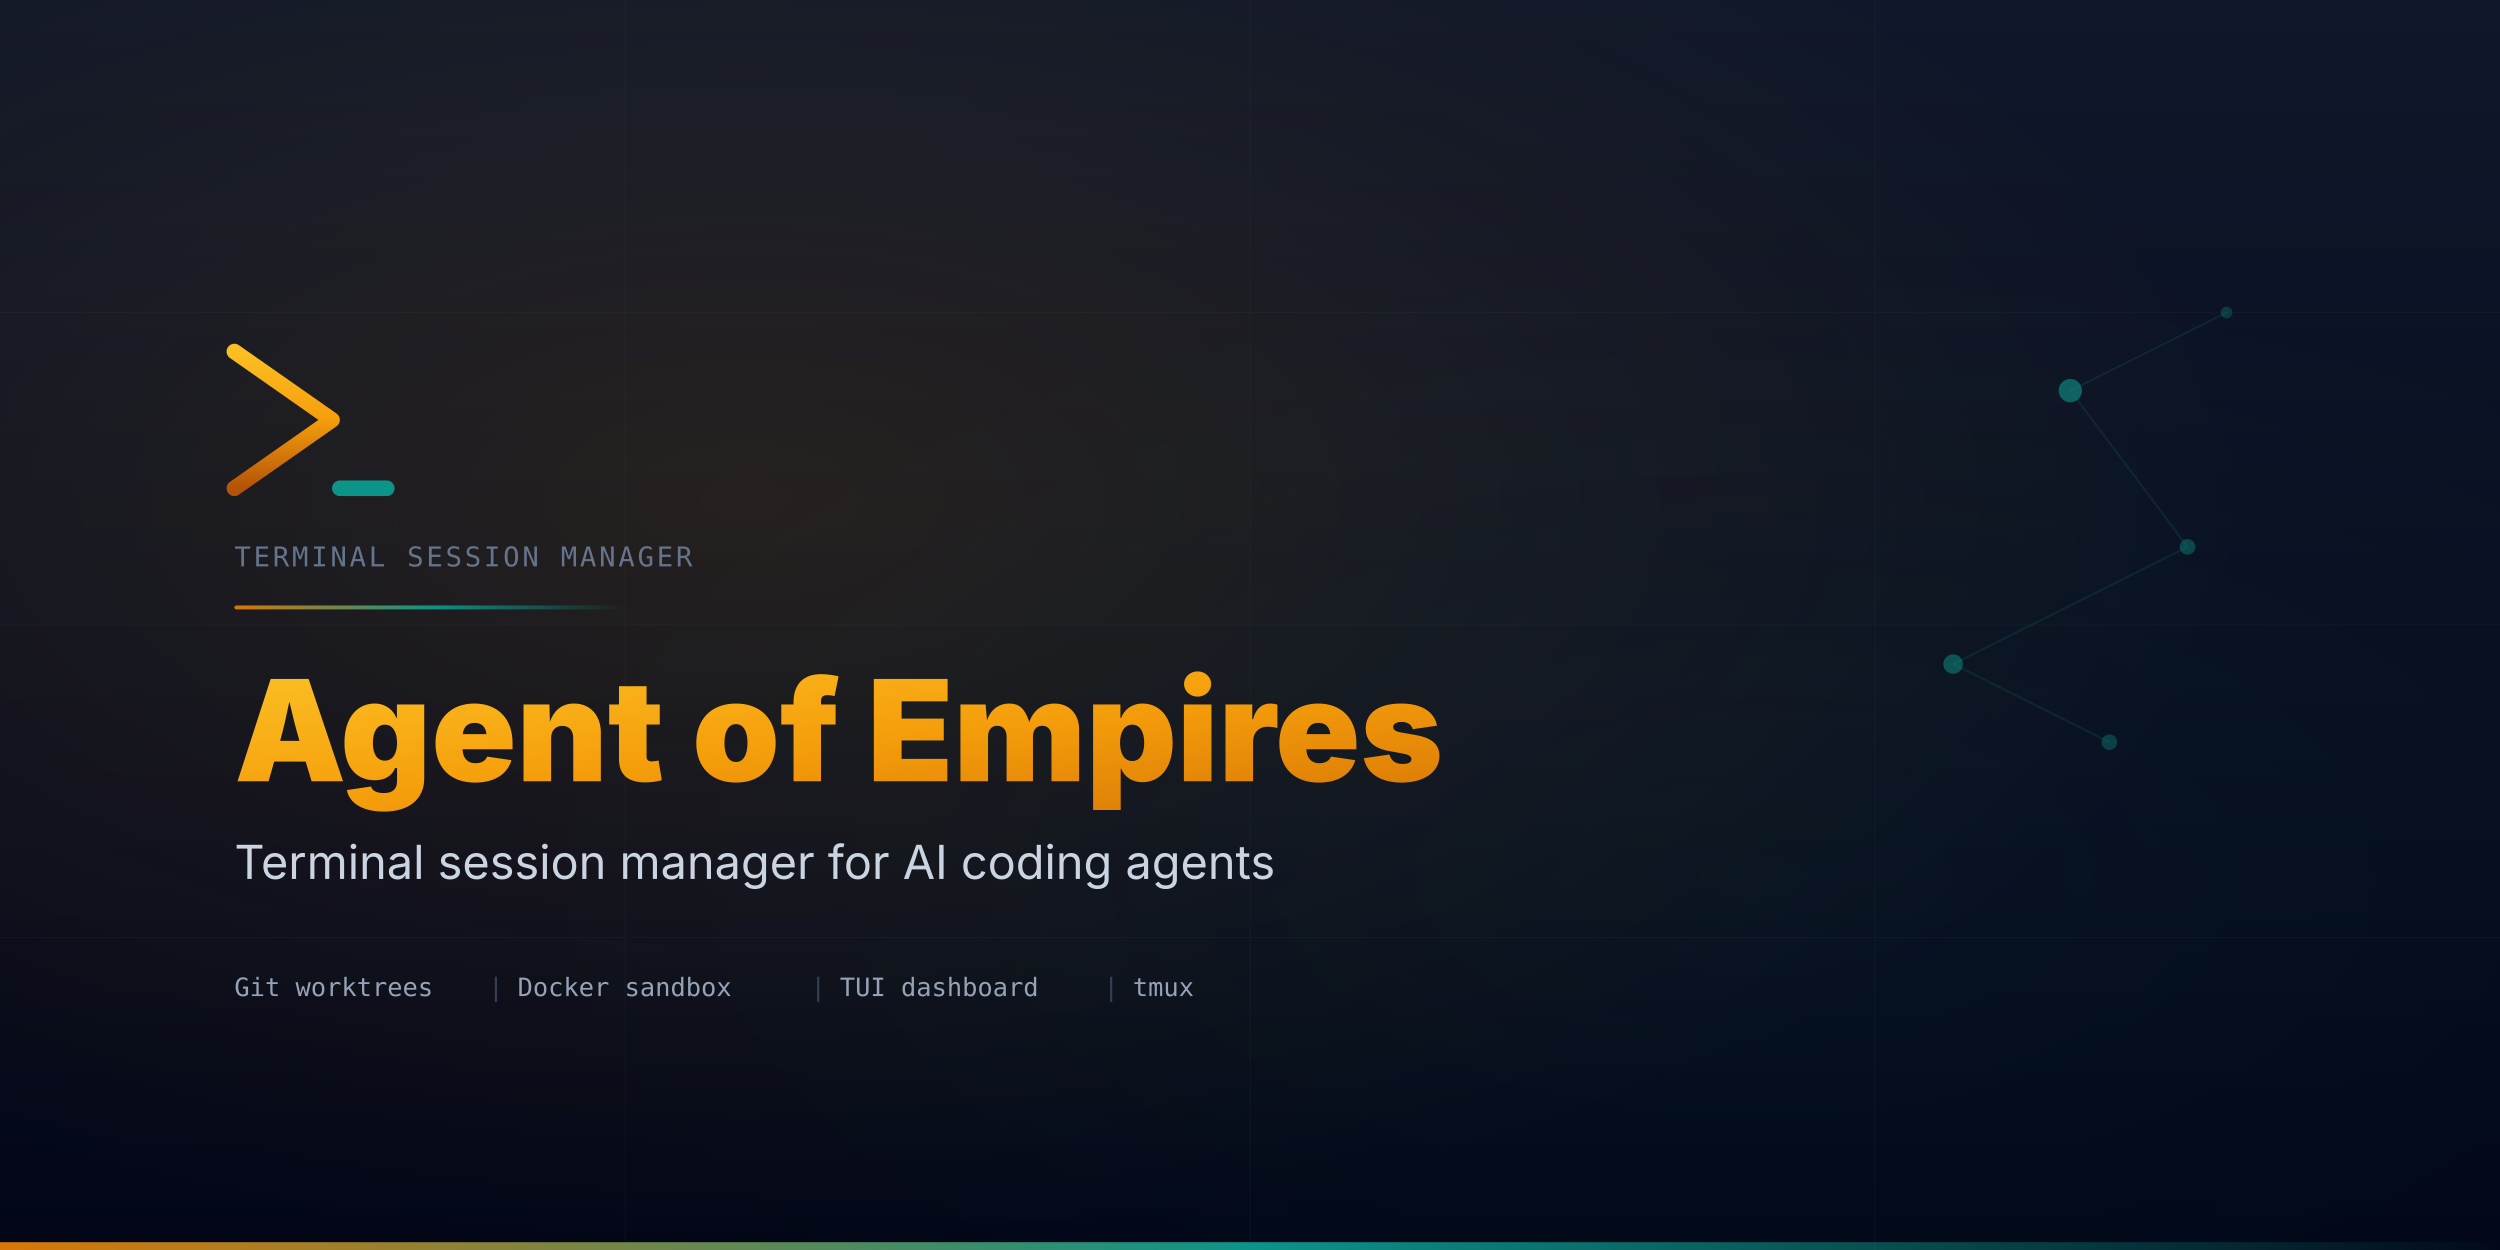
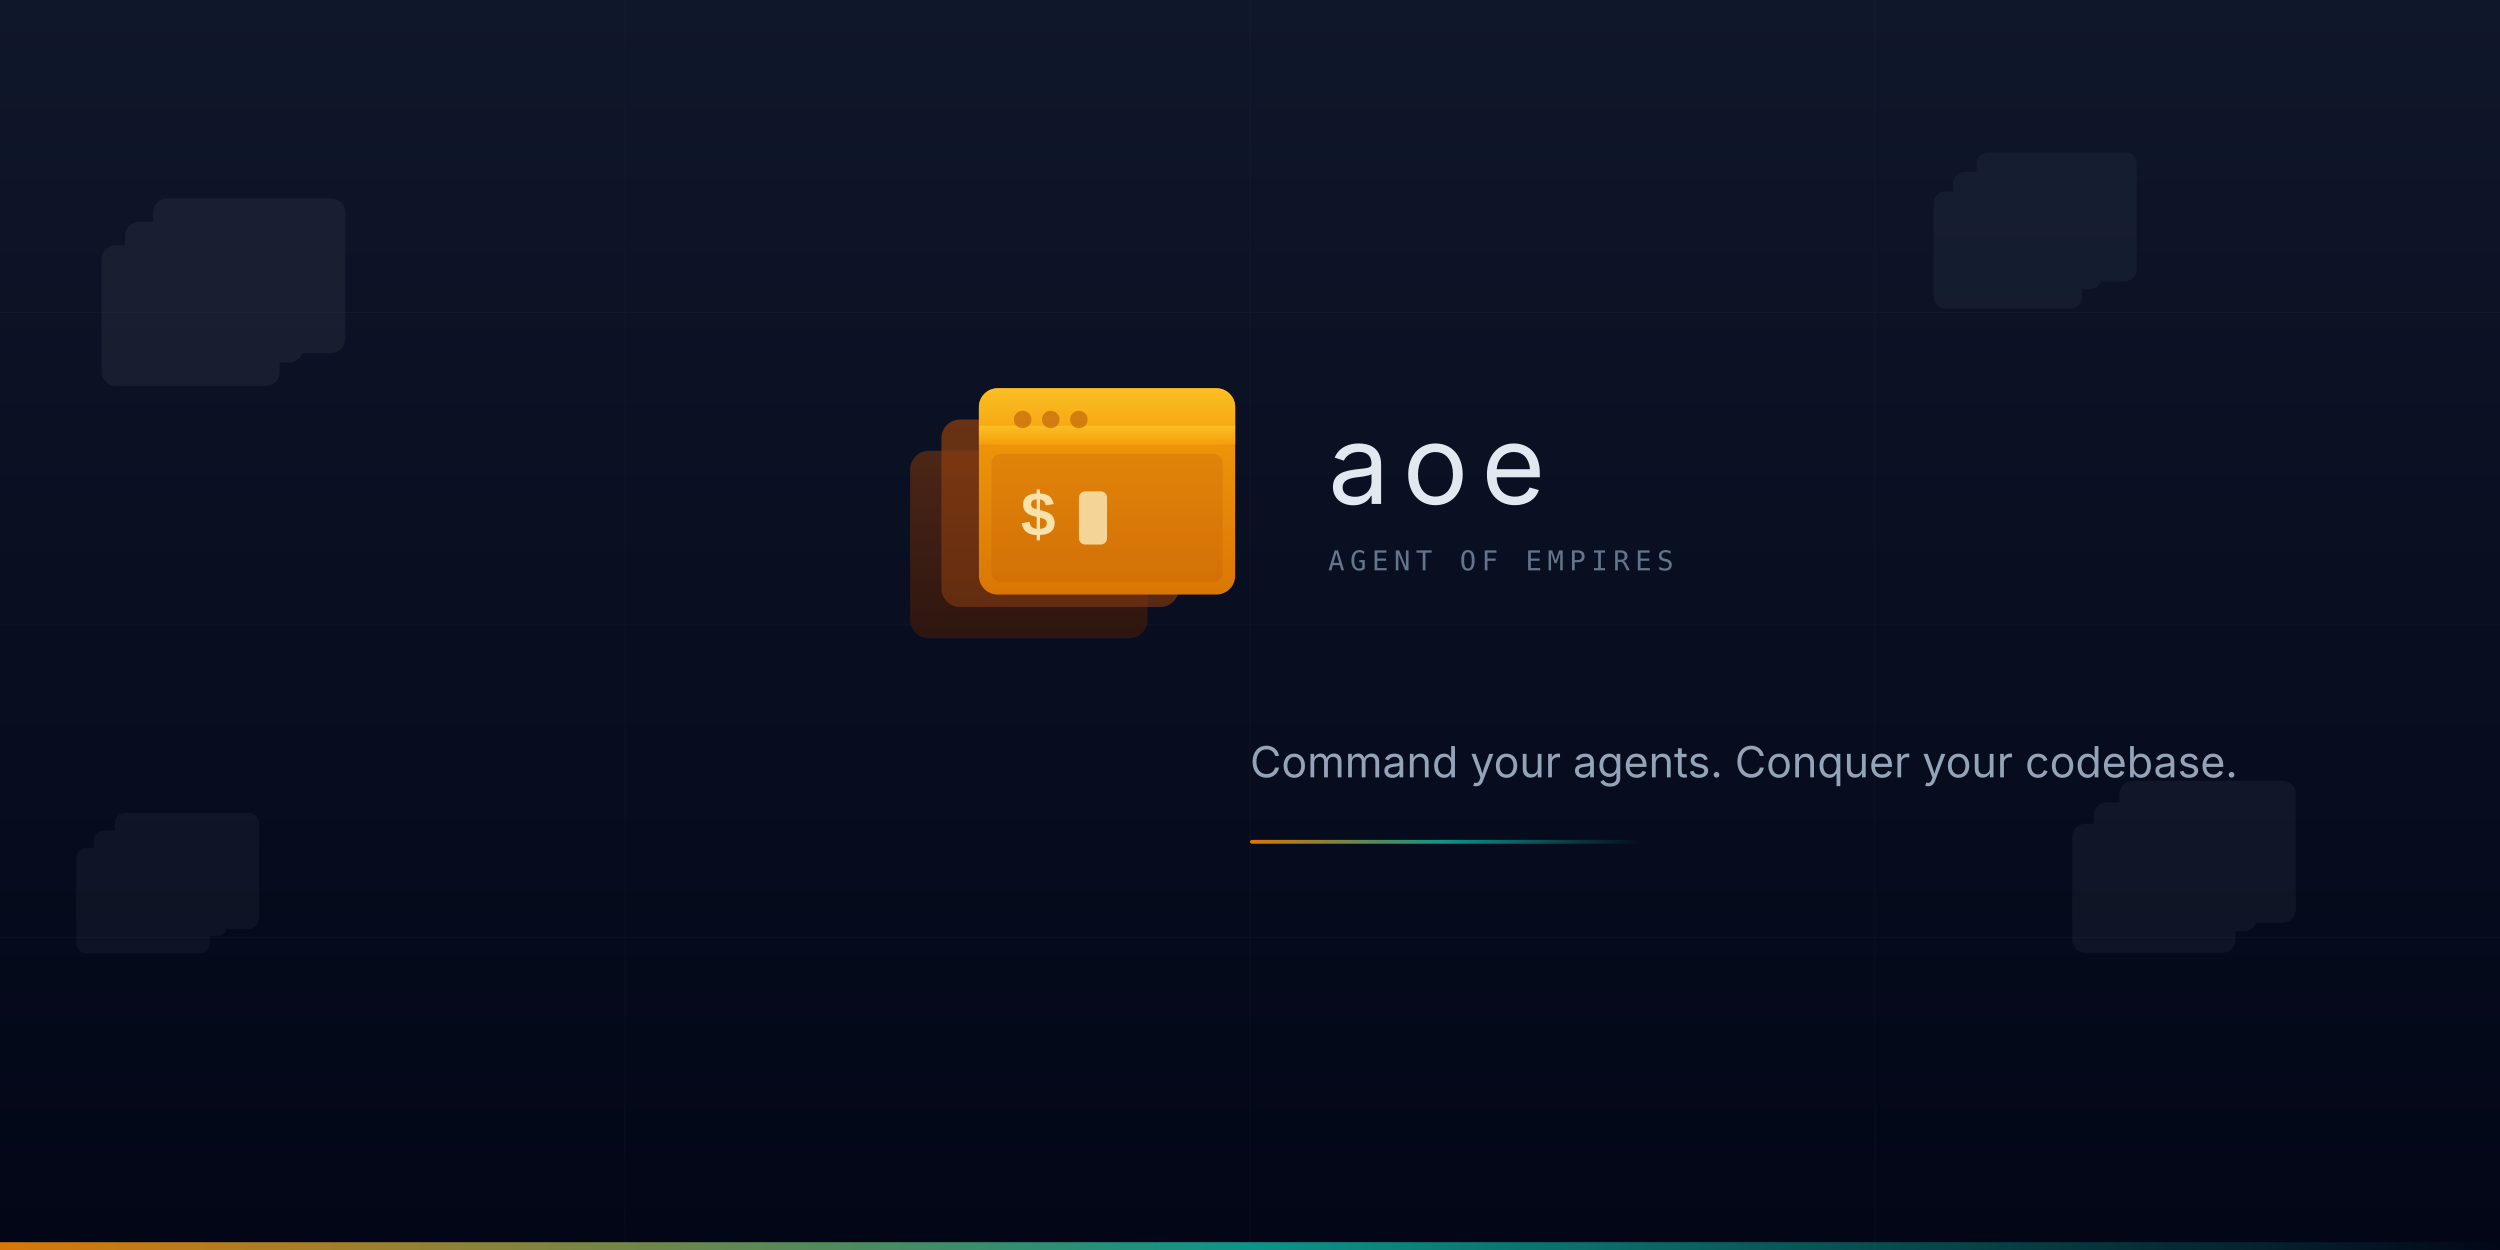
<svg xmlns="http://www.w3.org/2000/svg" width="1280" height="640" viewBox="0 0 1280 640">
  <defs>
    <linearGradient id="bg" x1="0" y1="0" x2="0" y2="1">
      <stop offset="0%" stop-color="#0f172a" />
      <stop offset="100%" stop-color="#020617" />
    </linearGradient>
-     <linearGradient id="brand" x1="0" y1="0" x2="1" y2="1">
-       <stop offset="0%" stop-color="#fbbf24" />
-       <stop offset="50%" stop-color="#f59e0b" />
+     <linearGradient id="win-back" x1="0" y1="0" x2="0" y2="1">
+       <stop offset="0%" stop-color="#78350f" />
+       <stop offset="100%" stop-color="#451a03" />
+     </linearGradient>
+     <linearGradient id="win-mid" x1="0" y1="0" x2="0" y2="1">
+       <stop offset="0%" stop-color="#92400e" />
+       <stop offset="100%" stop-color="#78350f" />
+     </linearGradient>
+     <linearGradient id="win-front" x1="0" y1="0" x2="0" y2="1">
+       <stop offset="0%" stop-color="#f59e0b" />
      <stop offset="100%" stop-color="#d97706" />
    </linearGradient>
-     <linearGradient id="prompt-grad" x1="0" y1="0" x2="0" y2="1">
+     <linearGradient id="titlebar" x1="0" y1="0" x2="0" y2="1">
      <stop offset="0%" stop-color="#fbbf24" />
-       <stop offset="50%" stop-color="#f59e0b" />
-       <stop offset="100%" stop-color="#b45309" />
+       <stop offset="100%" stop-color="#f59e0b" />
    </linearGradient>
    <linearGradient id="accent-line" x1="0" y1="0" x2="1" y2="0">
      <stop offset="0%" stop-color="#d97706" />
      <stop offset="50%" stop-color="#0d9488" />
      <stop offset="100%" stop-color="#0d9488" stop-opacity="0" />
    </linearGradient>
-     <radialGradient id="glow" cx="30%" cy="40%" r="60%">
-       <stop offset="0%" stop-color="#f59e0b" stop-opacity="0.12" />
-       <stop offset="100%" stop-color="#f59e0b" stop-opacity="0" />
-     </radialGradient>
-     <radialGradient id="teal-glow" cx="70%" cy="70%" r="50%">
-       <stop offset="0%" stop-color="#0d9488" stop-opacity="0.06" />
-       <stop offset="100%" stop-color="#0d9488" stop-opacity="0" />
-     </radialGradient>
  </defs>
  <rect width="1280" height="640" fill="url(#bg)" />
-   <rect width="1280" height="640" fill="url(#glow)" />
-   <rect width="1280" height="640" fill="url(#teal-glow)" />
-   <g stroke="#334155" stroke-width="0.5" opacity="0.15">
+   <g stroke="#334155" stroke-width="0.5" opacity="0.12">
    <line x1="0" y1="160" x2="1280" y2="160" />
    <line x1="0" y1="320" x2="1280" y2="320" />
    <line x1="0" y1="480" x2="1280" y2="480" />
    <line x1="320" y1="0" x2="320" y2="640" />
    <line x1="640" y1="0" x2="640" y2="640" />
    <line x1="960" y1="0" x2="960" y2="640" />
  </g>
-   <g transform="translate(120, 180)">
-     <path d="M 0,0 L 50,35 L 0,70" stroke="url(#prompt-grad)" stroke-width="8" stroke-linecap="round" stroke-linejoin="round" fill="none" />
-     <line x1="54" y1="70" x2="78" y2="70" stroke="#0d9488" stroke-width="8" stroke-linecap="round" />
+   <g transform="translate(40, 80) scale(1.2)" opacity="0.08">
+     <rect x="10" y="38" width="76" height="60" rx="6" fill="#94a3b8" />
+     <rect x="20" y="28" width="76" height="60" rx="6" fill="#94a3b8" />
+     <rect x="32" y="18" width="82" height="66" rx="6" fill="#94a3b8" />
  </g>
-   <rect x="120" y="310" width="200" height="2" fill="url(#accent-line)" rx="1" />
-   <text x="120" y="290" font-family="'JetBrains Mono', 'SF Mono', 'Fira Code', monospace" font-size="14" fill="#64748b" letter-spacing="0.1em">TERMINAL SESSION MANAGER</text>
-   <text x="120" y="400" font-family="'Satoshi', 'DM Sans', 'Inter', system-ui, sans-serif" font-size="72" font-weight="900" fill="url(#brand)">Agent of Empires</text>
-   <text x="120" y="450" font-family="'DM Sans', 'Inter', system-ui, sans-serif" font-size="24" fill="#cbd5e1">Terminal session manager for AI coding agents</text>
-   <g font-family="'JetBrains Mono', 'SF Mono', monospace" font-size="13" fill="#94a3b8">
-     <text x="120" y="510">Git worktrees</text>
-     <text x="120" y="510" dx="130" fill="#334155">|</text>
-     <text x="120" y="510" dx="145">Docker sandbox</text>
-     <text x="120" y="510" dx="295" fill="#334155">|</text>
-     <text x="120" y="510" dx="310">TUI dashboard</text>
-     <text x="120" y="510" dx="445" fill="#334155">|</text>
-     <text x="120" y="510" dx="460">tmux</text>
+   <g transform="translate(980, 60) scale(1.0)" opacity="0.06">
+     <rect x="10" y="38" width="76" height="60" rx="6" fill="#94a3b8" />
+     <rect x="20" y="28" width="76" height="60" rx="6" fill="#94a3b8" />
+     <rect x="32" y="18" width="82" height="66" rx="6" fill="#94a3b8" />
  </g>
-   <circle cx="1060" cy="200" r="6" fill="#0d9488" opacity="0.6" />
-   <circle cx="1120" cy="280" r="4" fill="#0d9488" opacity="0.4" />
-   <circle cx="1000" cy="340" r="5" fill="#0d9488" opacity="0.5" />
-   <circle cx="1140" cy="160" r="3" fill="#0d9488" opacity="0.3" />
-   <circle cx="1080" cy="380" r="4" fill="#0d9488" opacity="0.35" />
-   <g stroke="#0d9488" stroke-width="1" opacity="0.15">
-     <line x1="1060" y1="200" x2="1120" y2="280" />
-     <line x1="1120" y1="280" x2="1000" y2="340" />
-     <line x1="1060" y1="200" x2="1140" y2="160" />
-     <line x1="1000" y1="340" x2="1080" y2="380" />
+   <g transform="translate(30, 400) scale(0.9)" opacity="0.06">
+     <rect x="10" y="38" width="76" height="60" rx="6" fill="#94a3b8" />
+     <rect x="20" y="28" width="76" height="60" rx="6" fill="#94a3b8" />
+     <rect x="32" y="18" width="82" height="66" rx="6" fill="#94a3b8" />
  </g>
+   <g transform="translate(1050, 380) scale(1.1)" opacity="0.07">
+     <rect x="10" y="38" width="76" height="60" rx="6" fill="#94a3b8" />
+     <rect x="20" y="28" width="76" height="60" rx="6" fill="#94a3b8" />
+     <rect x="32" y="18" width="82" height="66" rx="6" fill="#94a3b8" />
+   </g>
+   <g transform="translate(450, 170) scale(1.6)">
+     <rect x="10" y="38" width="76" height="60" rx="6" fill="url(#win-back)" opacity="0.6" />
+     <rect x="20" y="28" width="76" height="60" rx="6" fill="url(#win-mid)" opacity="0.7" />
+     <g>
+       <rect x="32" y="18" width="82" height="66" rx="6" fill="url(#win-front)" />
+       <rect x="32" y="18" width="82" height="18" rx="6" fill="url(#titlebar)" />
+       <rect x="32" y="30" width="82" height="6" fill="url(#titlebar)" />
+       <circle cx="46" cy="28" r="2.8" fill="#b45309" opacity="0.55" />
+       <circle cx="55" cy="28" r="2.8" fill="#b45309" opacity="0.55" />
+       <circle cx="64" cy="28" r="2.8" fill="#b45309" opacity="0.55" />
+       <rect x="36" y="39" width="74" height="41" rx="3" fill="#b45309" opacity="0.22" />
+       <text x="45" y="65" font-family="'Courier New', monospace" font-size="20" font-weight="bold" fill="#fef3c7" opacity="0.85">$</text>
+       <rect x="64" y="51" width="9" height="17" rx="2" fill="#fef3c7" opacity="0.75" />
+     </g>
+   </g>
+   <text x="680" y="258" font-family="'Satoshi', 'DM Sans', 'Inter', system-ui, sans-serif" font-size="56" font-weight="400" fill="#e2e8f0" letter-spacing="0.12em">aoe</text>
+   <text x="680" y="292" font-family="'JetBrains Mono', 'SF Mono', monospace" font-size="14" fill="#64748b" letter-spacing="0.2em">AGENT OF EMPIRES</text>
+   <text x="640" y="398" font-family="'DM Sans', 'Inter', system-ui, sans-serif" font-size="22" fill="#94a3b8">Command your agents. Conquer your codebase.</text>
+   <rect x="640" y="430" width="200" height="2" fill="url(#accent-line)" rx="1" />
  <rect x="0" y="636" width="1280" height="4" fill="url(#accent-line)" />
</svg>
